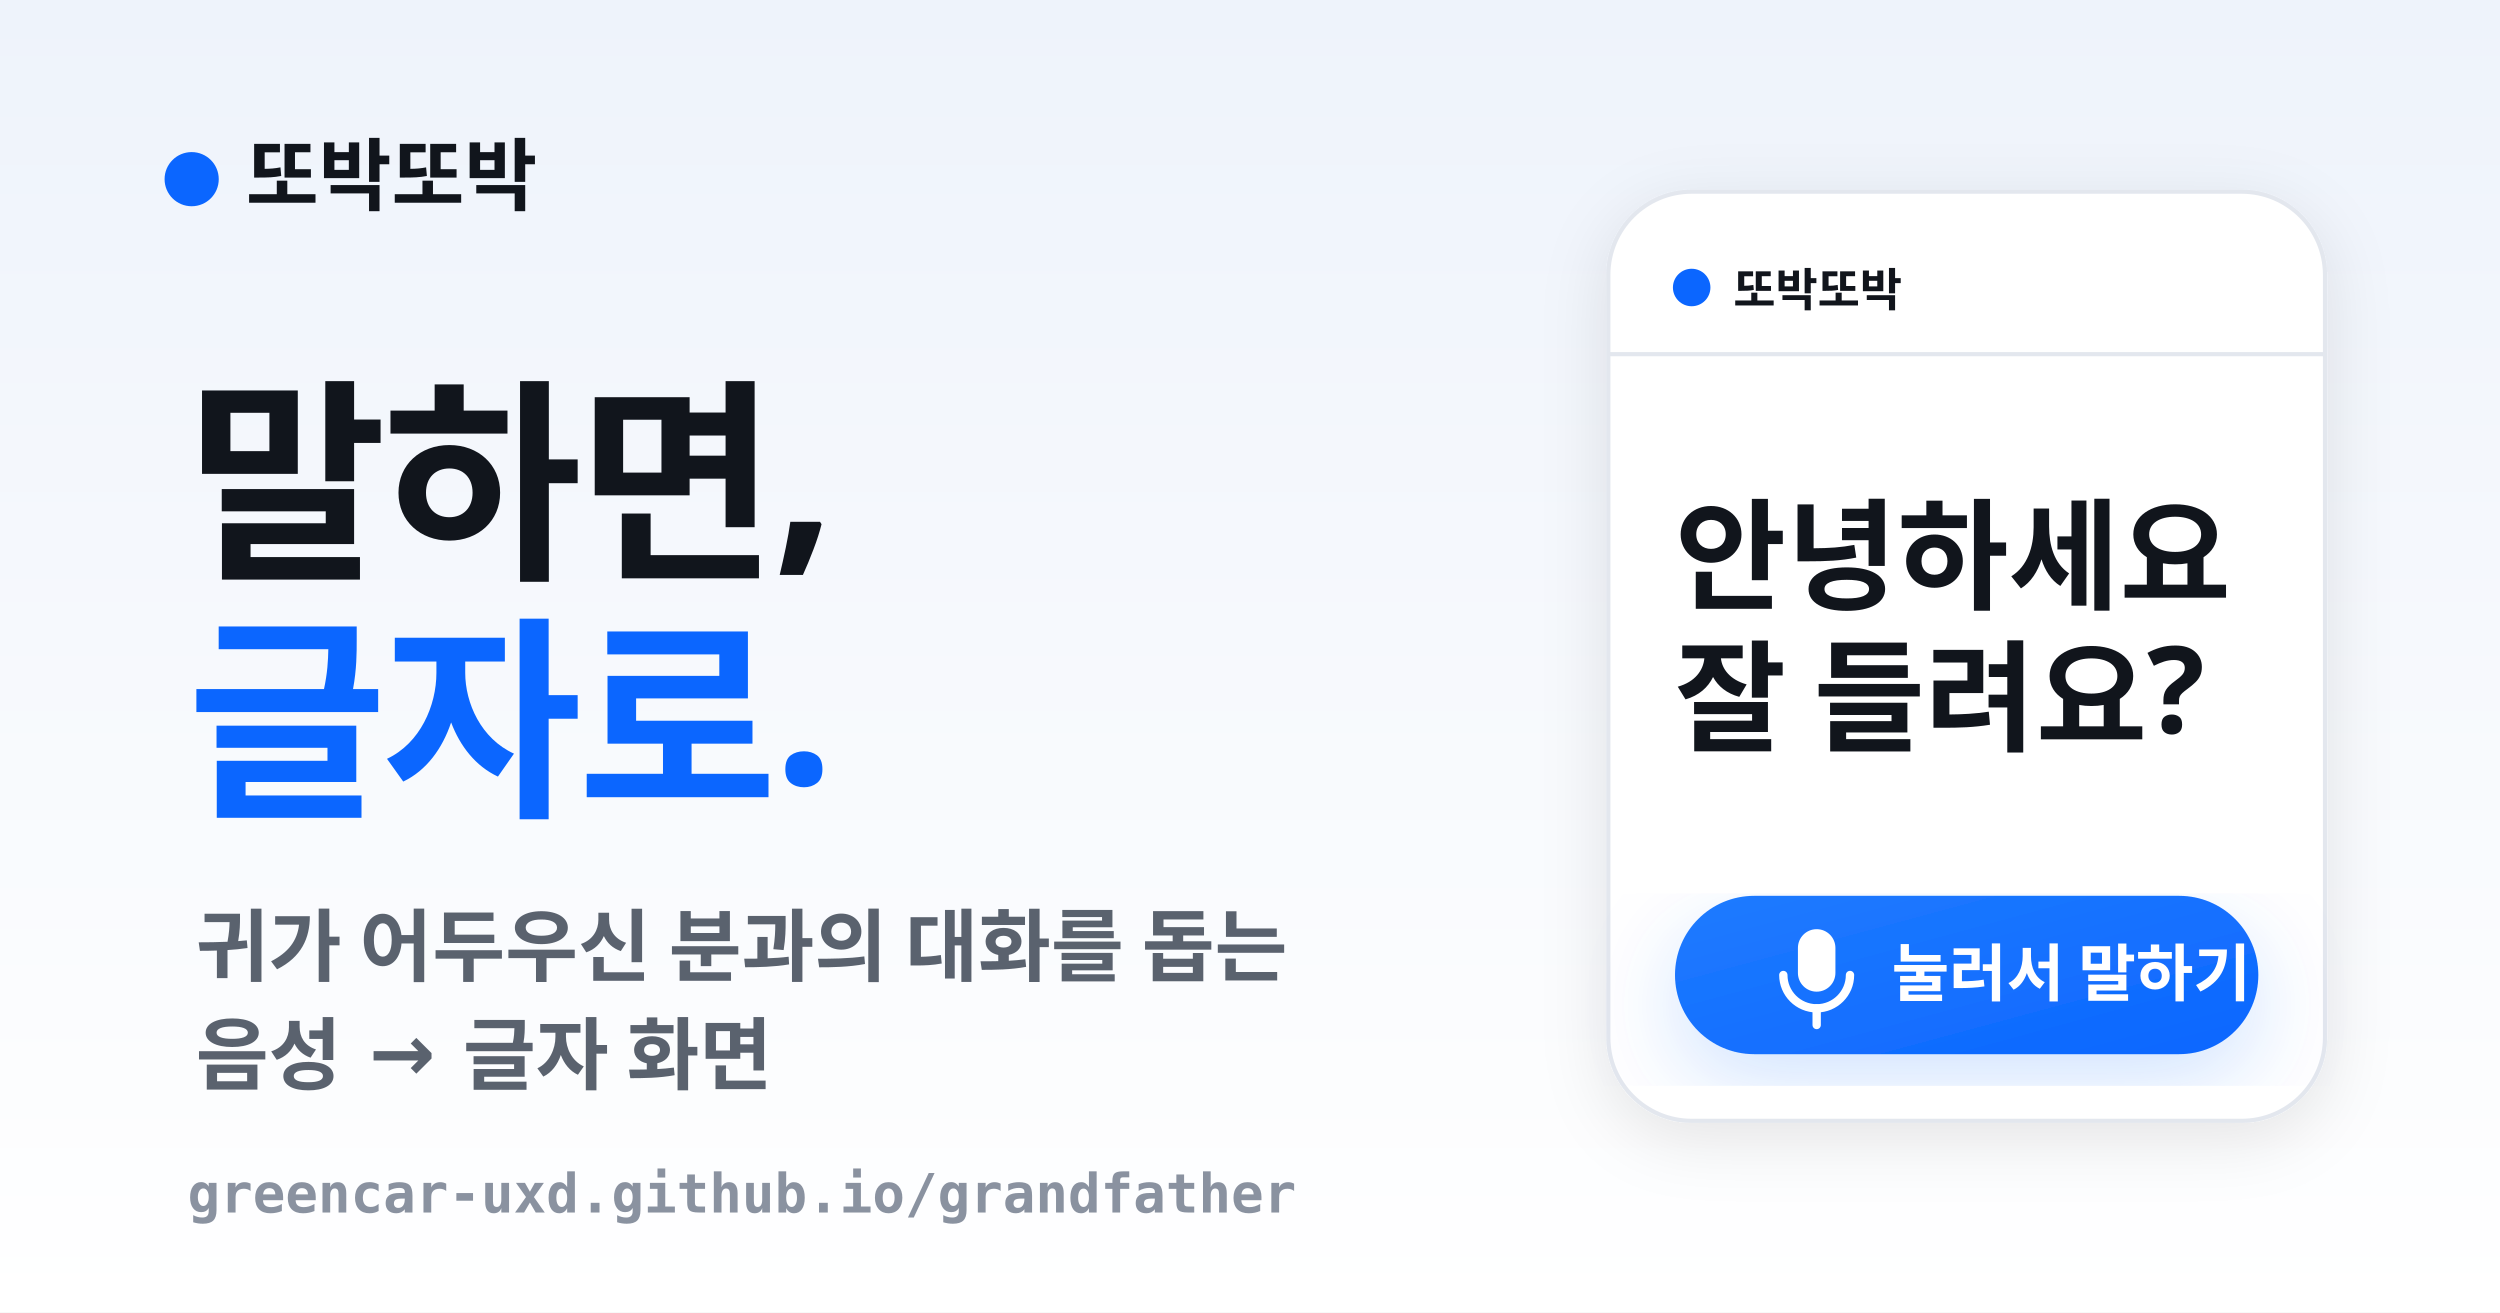
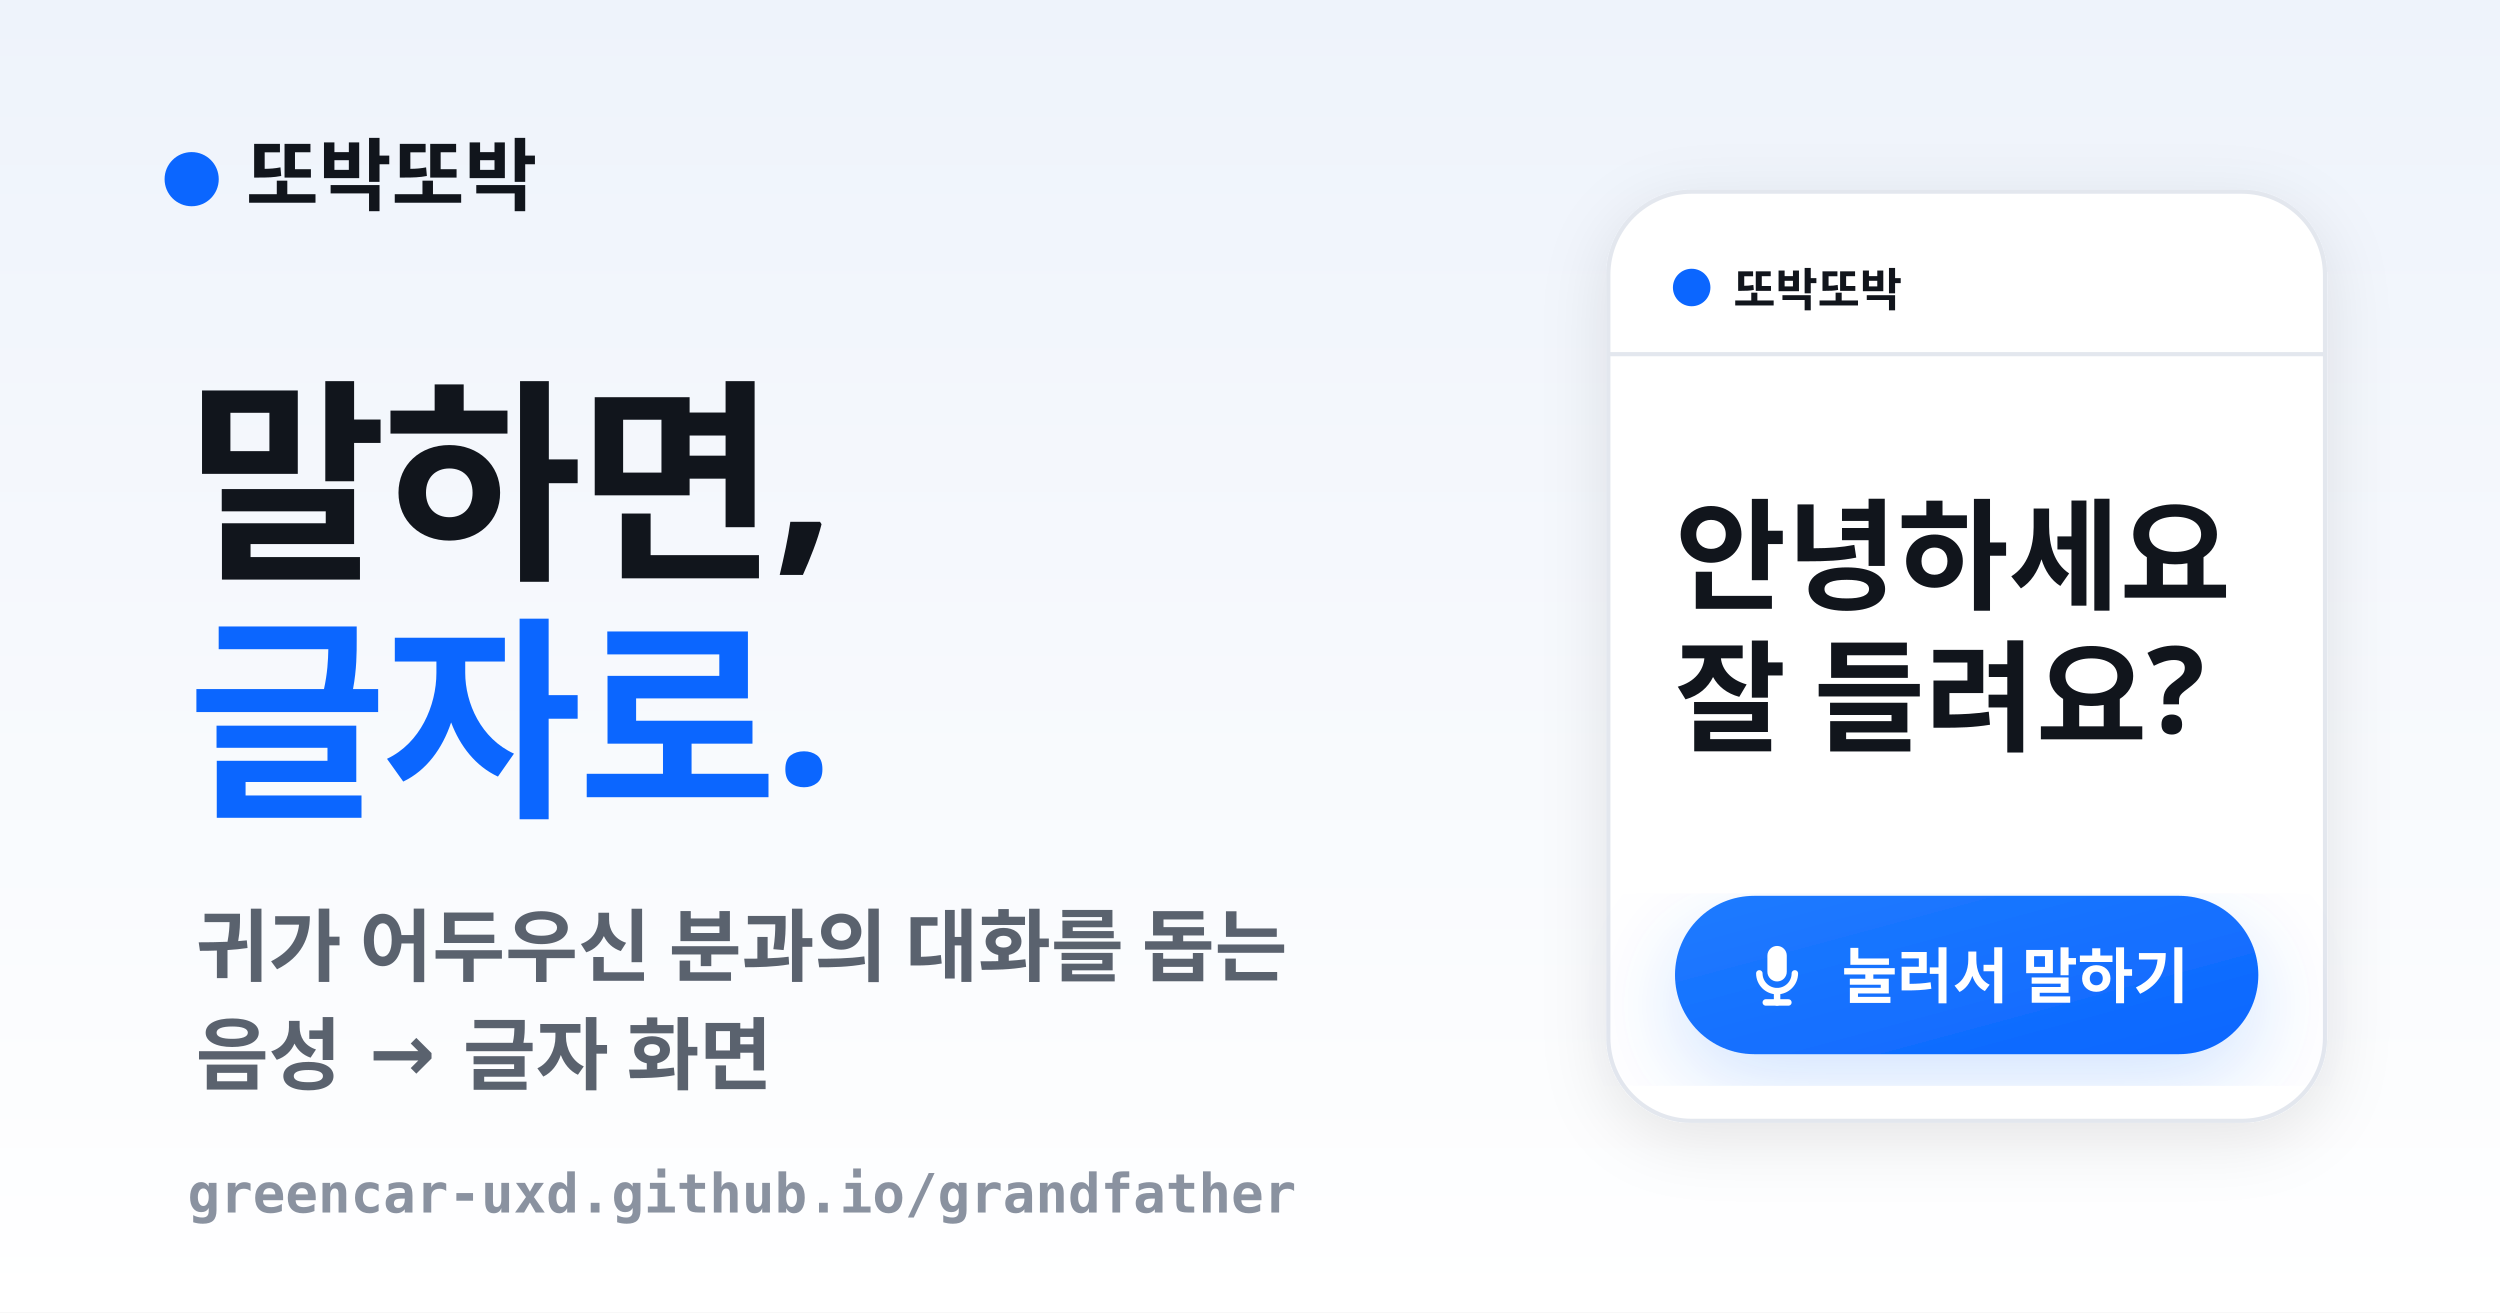
<svg xmlns="http://www.w3.org/2000/svg" width="1200" height="630" viewBox="0 0 1200 630">
  <defs>
    <linearGradient id="bg" x1="0" y1="0" x2="0" y2="1">
      <stop offset="0" stop-color="#eef3fb" />
      <stop offset="1" stop-color="#ffffff" />
    </linearGradient>
    <linearGradient id="brand" x1="0" y1="0" x2="1" y2="1">
      <stop offset="0" stop-color="#1f7bff" />
      <stop offset="1" stop-color="#0b66ff" />
    </linearGradient>
    <filter id="shadow" x="-20%" y="-20%" width="140%" height="140%">
      <feDropShadow dx="0" dy="14" stdDeviation="22" flood-color="#0b66ff" flood-opacity="0.18" />
    </filter>
    <filter id="soft" x="-20%" y="-20%" width="140%" height="140%">
      <feDropShadow dx="0" dy="8" stdDeviation="16" flood-color="#11151c" flood-opacity="0.10" />
    </filter>
  </defs>
  <rect width="1200" height="630" fill="url(#bg)" />
  <g font-family="Apple SD Gothic Neo, AppleGothic, sans-serif">
    <circle cx="92" cy="86" r="13" fill="#0b66ff" />
    <text x="118" y="98" font-size="38" font-weight="800" fill="#11151c">또박또박</text>
  </g>
  <g font-family="Apple SD Gothic Neo, AppleGothic, sans-serif" fill="#11151c">
    <text x="90" y="270" font-size="104" font-weight="900" letter-spacing="-2">말하면,</text>
    <text x="90" y="384" font-size="104" font-weight="900" letter-spacing="-2" fill="#0b66ff">글자로.</text>
    <text x="94" y="468" font-size="38" font-weight="600" fill="#5a626e">귀가 어두우신 분과의 대화를 돕는</text>
    <text x="94" y="520" font-size="38" font-weight="600" fill="#5a626e">음성 → 글자 화면</text>
  </g>
  <g filter="url(#soft)">
    <rect x="772" y="92" width="344" height="446" rx="40" fill="#ffffff" stroke="#e3e7ee" stroke-width="2" />
  </g>
  <circle cx="812" cy="138" r="9" fill="#0b66ff" />
  <text x="832" y="147" font-family="Apple SD Gothic Neo, AppleGothic, sans-serif" font-size="22" font-weight="800" fill="#11151c">또박또박</text>
  <line x1="772" y1="170" x2="1116" y2="170" stroke="#e3e7ee" stroke-width="2" />
  <text x="804" y="288" font-family="Apple SD Gothic Neo, AppleGothic, sans-serif" font-size="58" font-weight="800" fill="#11151c">안녕하세요</text>
  <text x="804" y="356" font-family="Apple SD Gothic Neo, AppleGothic, sans-serif" font-size="58" font-weight="800" fill="#11151c">잘 들려요?</text>
  <g filter="url(#shadow)">
    <rect x="804" y="430" width="280" height="76" rx="38" fill="url(#brand)" />
  </g>
-   <g transform="translate(872,468)" fill="#ffffff">
-     <rect x="-9" y="-22" width="18" height="30" rx="9" />
-     <path d="M -16 0 a 16 16 0 0 0 32 0" fill="none" stroke="#ffffff" stroke-width="4" stroke-linecap="round" />
-     <line x1="0" y1="16" x2="0" y2="24" stroke="#ffffff" stroke-width="4" stroke-linecap="round" />
+   <g transform="translate(853,468) scale(1.55) translate(-12,-12)" fill="none" stroke="#ffffff" stroke-width="2" stroke-linecap="round" stroke-linejoin="round">
+     <rect x="9" y="3" width="6" height="11" rx="3" fill="#ffffff" stroke="none" />
+     <path d="M6.5 11.5 a5.5 5.5 0 0 0 11 0" />
+     <line x1="12" y1="17" x2="12" y2="20.5" />
+     <line x1="8.5" y1="20.5" x2="15.5" y2="20.5" />
  </g>
-   <text x="908" y="478" font-family="Apple SD Gothic Neo, AppleGothic, sans-serif" font-size="30" font-weight="800" fill="#ffffff">눌러서 말하기</text>
+   <text x="884" y="479" font-family="Apple SD Gothic Neo, AppleGothic, sans-serif" font-size="29" font-weight="800" fill="#ffffff">눌러서 말하기</text>
  <text x="90" y="582" font-family="Menlo, monospace" font-size="26" font-weight="600" fill="#8a92a0">greencar-uxd.github.io/grandfather</text>
</svg>
